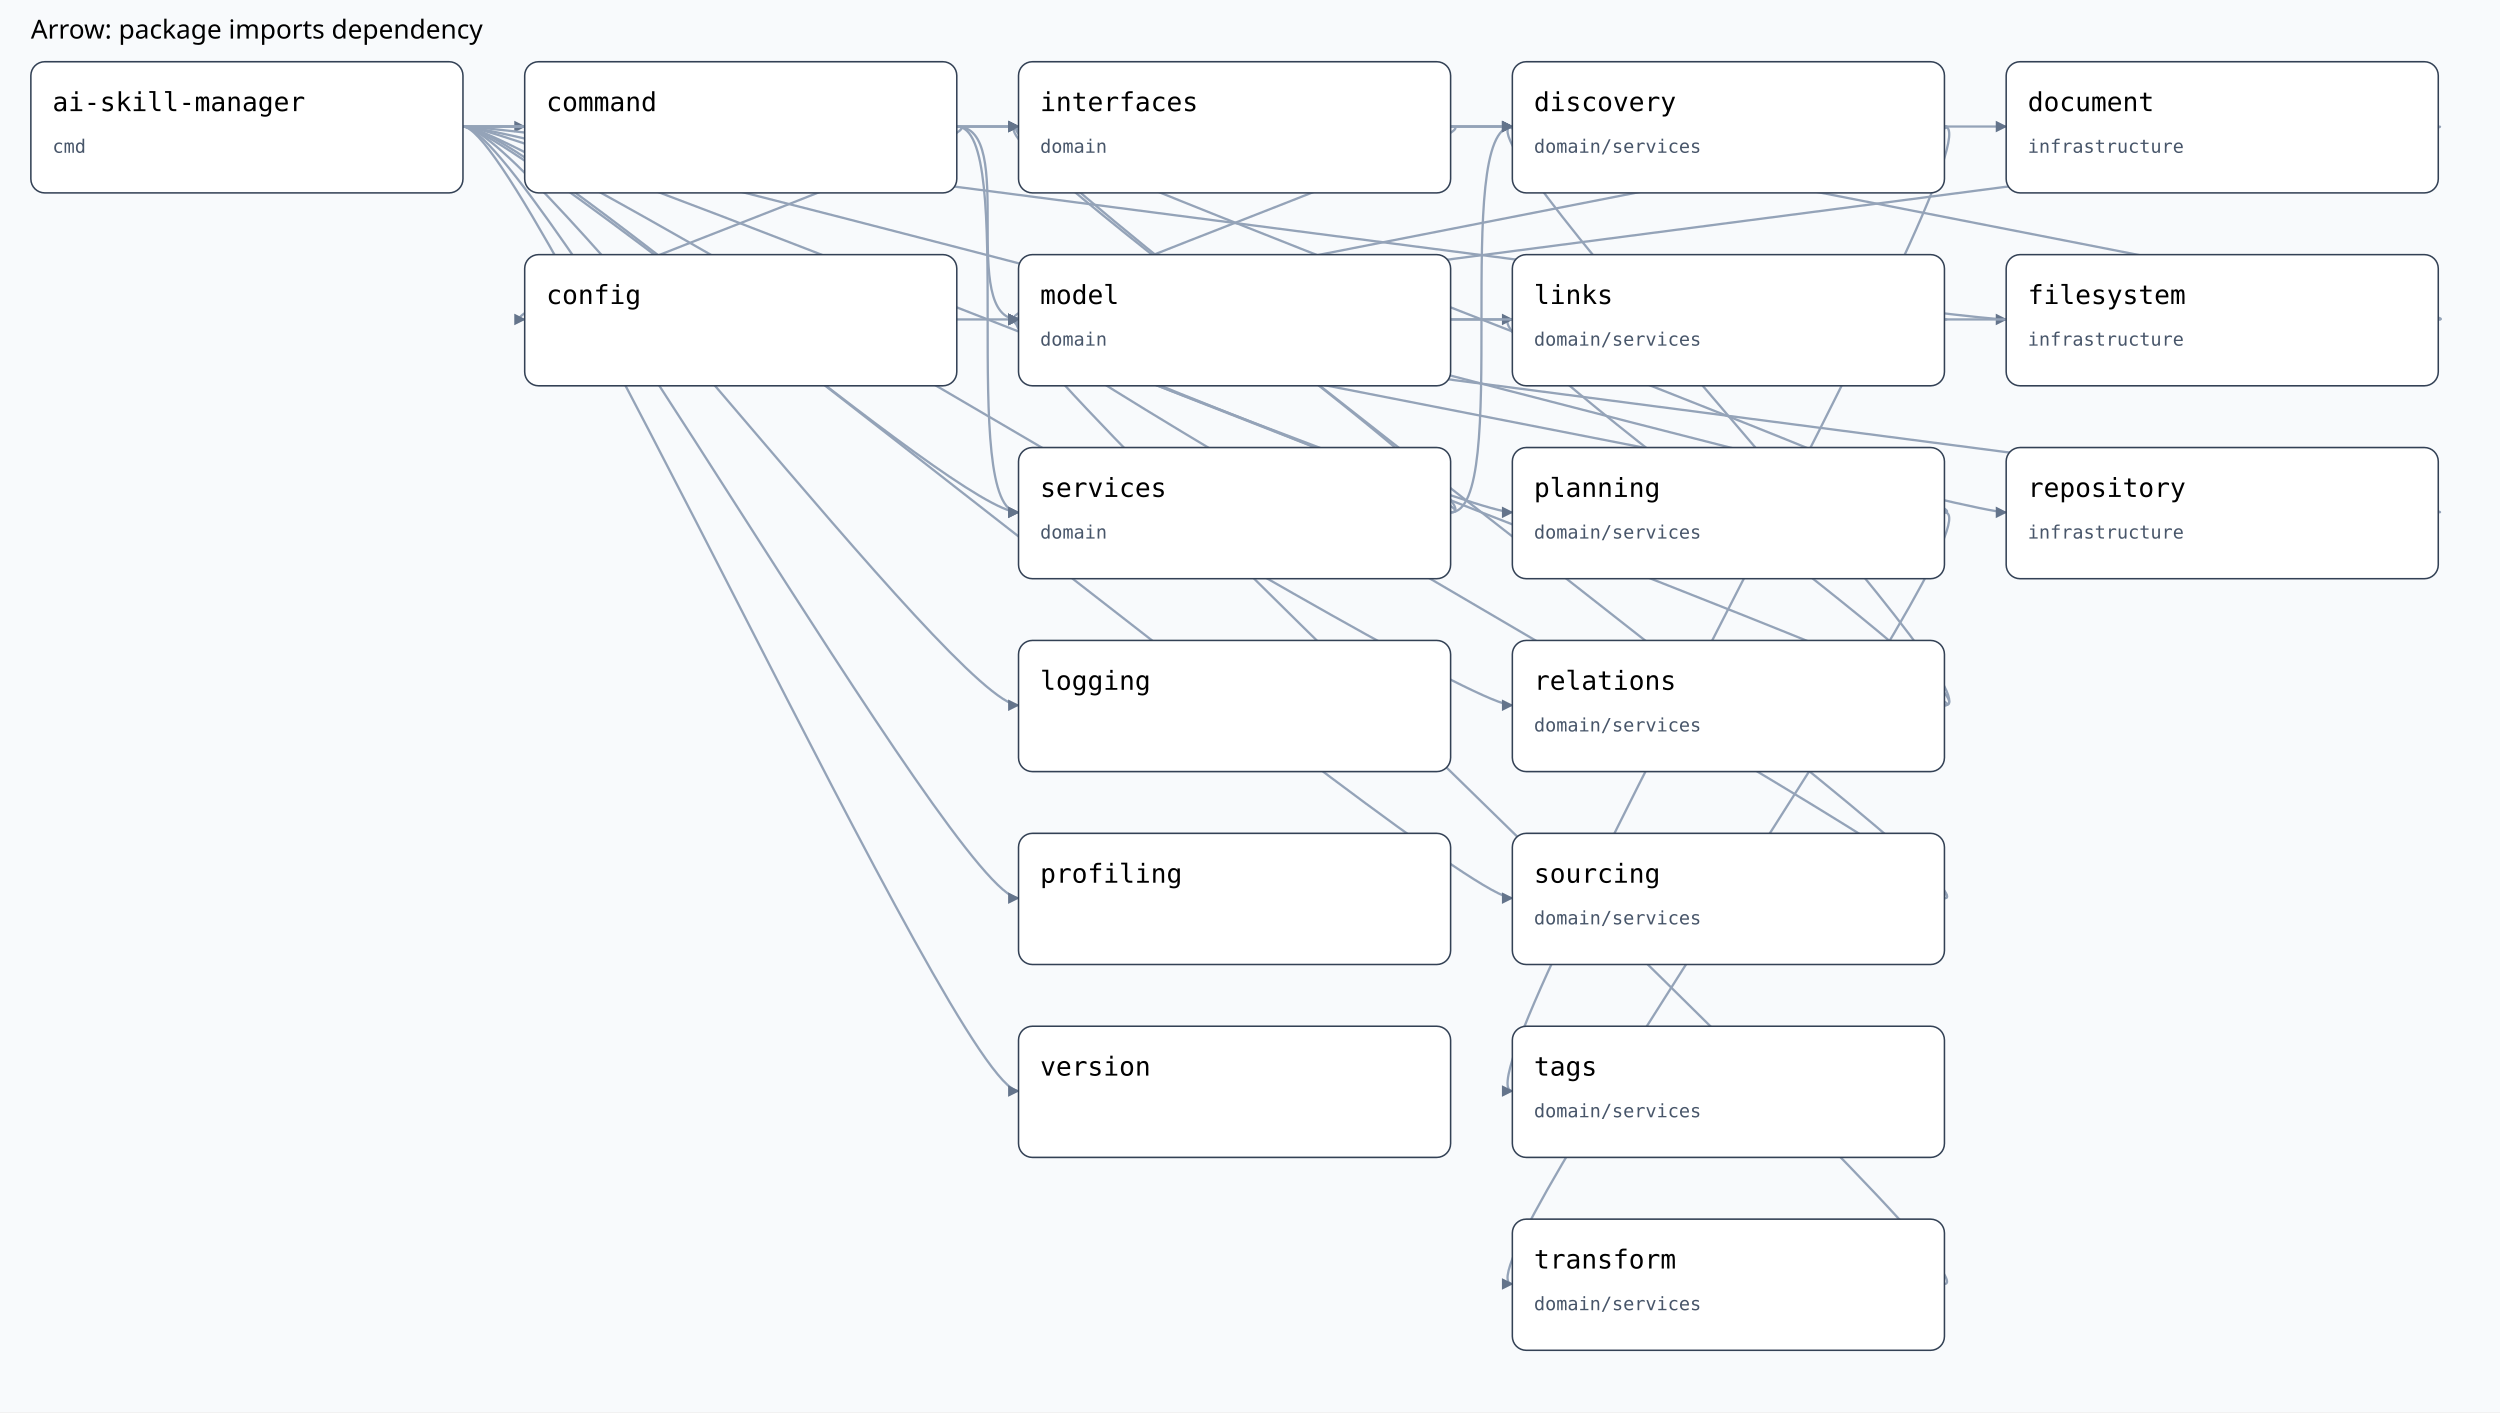
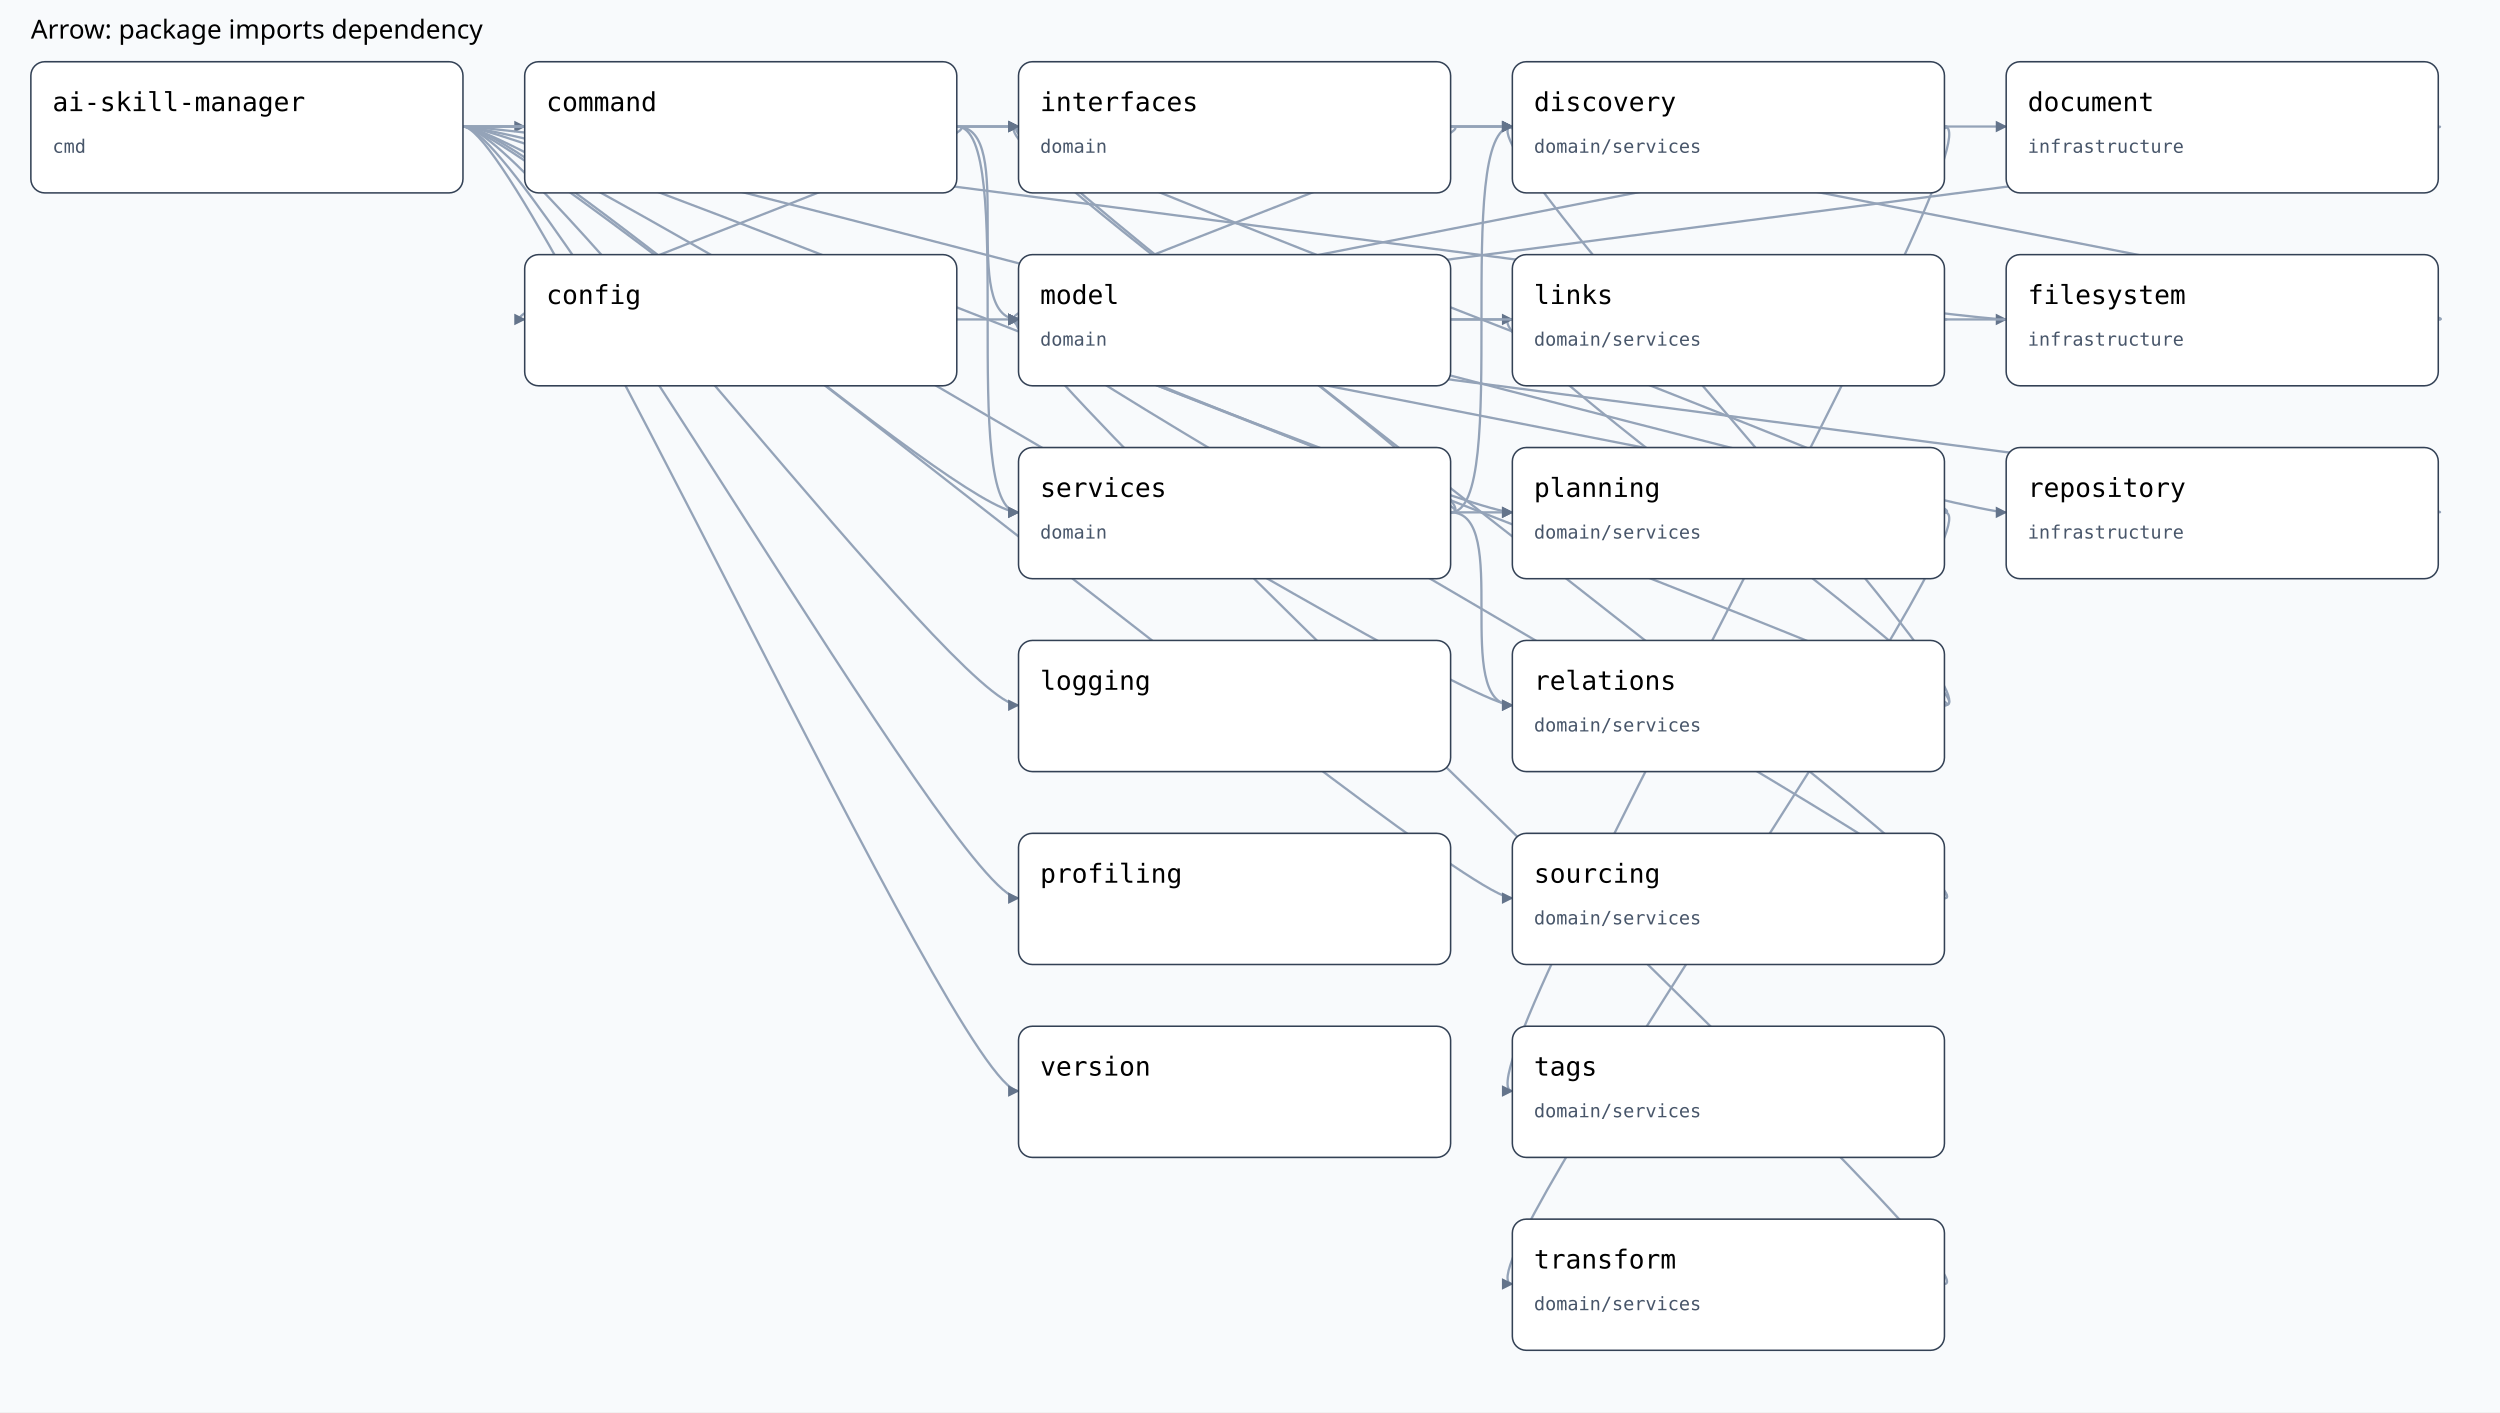
<svg xmlns="http://www.w3.org/2000/svg" viewBox="-20 -40 1620 915" role="img">
  <defs>
    <marker id="arrow" viewBox="0 0 10 10" refX="9" refY="5" markerWidth="5" markerHeight="5" orient="auto-start-reverse">
      <path d="M0 0L10 5L0 10z" fill="#64748b" />
    </marker>
  </defs>
  <rect x="-20" y="-40" width="1620" height="915" fill="#f8fafc" />
  <text x="0" y="-15" font-family="sans-serif" font-size="17">Arrow: package imports dependency</text>
  <path d="M280 42 C320 42 280 42 320 42" fill="none" stroke="#94a3b8" stroke-width="1.5" marker-end="url(#arrow)" />
  <path d="M280 42 C320 42 600 42 640 42" fill="none" stroke="#94a3b8" stroke-width="1.5" marker-end="url(#arrow)" />
  <path d="M280 42 C320 42 600 292 640 292" fill="none" stroke="#94a3b8" stroke-width="1.5" marker-end="url(#arrow)" />
  <path d="M280 42 C320 42 920 42 960 42" fill="none" stroke="#94a3b8" stroke-width="1.5" marker-end="url(#arrow)" />
  <path d="M280 42 C320 42 920 292 960 292" fill="none" stroke="#94a3b8" stroke-width="1.5" marker-end="url(#arrow)" />
  <path d="M280 42 C320 42 920 417 960 417" fill="none" stroke="#94a3b8" stroke-width="1.5" marker-end="url(#arrow)" />
  <path d="M280 42 C320 42 920 542 960 542" fill="none" stroke="#94a3b8" stroke-width="1.5" marker-end="url(#arrow)" />
  <path d="M280 42 C320 42 1240 42 1280 42" fill="none" stroke="#94a3b8" stroke-width="1.5" marker-end="url(#arrow)" />
  <path d="M280 42 C320 42 1240 167 1280 167" fill="none" stroke="#94a3b8" stroke-width="1.5" marker-end="url(#arrow)" />
  <path d="M280 42 C320 42 1240 292 1280 292" fill="none" stroke="#94a3b8" stroke-width="1.5" marker-end="url(#arrow)" />
  <path d="M280 42 C320 42 600 417 640 417" fill="none" stroke="#94a3b8" stroke-width="1.5" marker-end="url(#arrow)" />
  <path d="M280 42 C320 42 600 542 640 542" fill="none" stroke="#94a3b8" stroke-width="1.5" marker-end="url(#arrow)" />
  <path d="M280 42 C320 42 600 667 640 667" fill="none" stroke="#94a3b8" stroke-width="1.5" marker-end="url(#arrow)" />
  <path d="M600 42 C640 42 280 167 320 167" fill="none" stroke="#94a3b8" stroke-width="1.5" marker-end="url(#arrow)" />
  <path d="M600 42 C640 42 600 167 640 167" fill="none" stroke="#94a3b8" stroke-width="1.5" marker-end="url(#arrow)" />
  <path d="M600 42 C640 42 600 292 640 292" fill="none" stroke="#94a3b8" stroke-width="1.5" marker-end="url(#arrow)" />
  <path d="M600 167 C640 167 600 167 640 167" fill="none" stroke="#94a3b8" stroke-width="1.5" marker-end="url(#arrow)" />
  <path d="M920 42 C960 42 600 167 640 167" fill="none" stroke="#94a3b8" stroke-width="1.5" marker-end="url(#arrow)" />
  <path d="M920 292 C960 292 600 42 640 42" fill="none" stroke="#94a3b8" stroke-width="1.5" marker-end="url(#arrow)" />
  <path d="M920 292 C960 292 600 167 640 167" fill="none" stroke="#94a3b8" stroke-width="1.5" marker-end="url(#arrow)" />
  <path d="M920 292 C960 292 920 42 960 42" fill="none" stroke="#94a3b8" stroke-width="1.5" marker-end="url(#arrow)" />
+   <path d="M920 292 C960 292 920 292 960 292" fill="none" stroke="#94a3b8" stroke-width="1.5" marker-end="url(#arrow)" />
+   <path d="M920 292 C960 292 920 417 960 417" fill="none" stroke="#94a3b8" stroke-width="1.5" marker-end="url(#arrow)" />
  <path d="M1240 42 C1280 42 600 42 640 42" fill="none" stroke="#94a3b8" stroke-width="1.5" marker-end="url(#arrow)" />
  <path d="M1240 42 C1280 42 600 167 640 167" fill="none" stroke="#94a3b8" stroke-width="1.5" marker-end="url(#arrow)" />
  <path d="M1240 42 C1280 42 920 667 960 667" fill="none" stroke="#94a3b8" stroke-width="1.5" marker-end="url(#arrow)" />
  <path d="M1240 167 C1280 167 600 167 640 167" fill="none" stroke="#94a3b8" stroke-width="1.5" marker-end="url(#arrow)" />
  <path d="M1240 292 C1280 292 600 42 640 42" fill="none" stroke="#94a3b8" stroke-width="1.5" marker-end="url(#arrow)" />
  <path d="M1240 292 C1280 292 600 167 640 167" fill="none" stroke="#94a3b8" stroke-width="1.5" marker-end="url(#arrow)" />
  <path d="M1240 292 C1280 292 920 792 960 792" fill="none" stroke="#94a3b8" stroke-width="1.5" marker-end="url(#arrow)" />
  <path d="M1240 417 C1280 417 600 167 640 167" fill="none" stroke="#94a3b8" stroke-width="1.5" marker-end="url(#arrow)" />
  <path d="M1240 417 C1280 417 920 42 960 42" fill="none" stroke="#94a3b8" stroke-width="1.5" marker-end="url(#arrow)" />
  <path d="M1240 417 C1280 417 920 167 960 167" fill="none" stroke="#94a3b8" stroke-width="1.5" marker-end="url(#arrow)" />
  <path d="M1240 542 C1280 542 600 42 640 42" fill="none" stroke="#94a3b8" stroke-width="1.5" marker-end="url(#arrow)" />
  <path d="M1240 542 C1280 542 600 167 640 167" fill="none" stroke="#94a3b8" stroke-width="1.5" marker-end="url(#arrow)" />
  <path d="M1240 792 C1280 792 600 167 640 167" fill="none" stroke="#94a3b8" stroke-width="1.5" marker-end="url(#arrow)" />
  <path d="M1560 42 C1600 42 600 167 640 167" fill="none" stroke="#94a3b8" stroke-width="1.5" marker-end="url(#arrow)" />
  <path d="M1560 167 C1600 167 600 167 640 167" fill="none" stroke="#94a3b8" stroke-width="1.5" marker-end="url(#arrow)" />
  <path d="M1560 167 C1600 167 920 42 960 42" fill="none" stroke="#94a3b8" stroke-width="1.5" marker-end="url(#arrow)" />
  <path d="M1560 292 C1600 292 600 167 640 167" fill="none" stroke="#94a3b8" stroke-width="1.5" marker-end="url(#arrow)" />
  <g>
    <rect x="0" y="0" width="280" height="85" rx="9" fill="white" stroke="#334155" />
    <text x="14" y="32" font-family="monospace" font-size="17">ai-skill-manager</text>
    <text x="14" y="59" font-family="monospace" font-size="12" fill="#475569">cmd</text>
  </g>
  <g>
    <rect x="320" y="0" width="280" height="85" rx="9" fill="white" stroke="#334155" />
    <text x="334" y="32" font-family="monospace" font-size="17">command</text>
    <text x="334" y="59" font-family="monospace" font-size="12" fill="#475569" />
  </g>
  <g>
    <rect x="320" y="125" width="280" height="85" rx="9" fill="white" stroke="#334155" />
    <text x="334" y="157" font-family="monospace" font-size="17">config</text>
    <text x="334" y="184" font-family="monospace" font-size="12" fill="#475569" />
  </g>
  <g>
    <rect x="640" y="0" width="280" height="85" rx="9" fill="white" stroke="#334155" />
    <text x="654" y="32" font-family="monospace" font-size="17">interfaces</text>
    <text x="654" y="59" font-family="monospace" font-size="12" fill="#475569">domain</text>
  </g>
  <g>
    <rect x="640" y="125" width="280" height="85" rx="9" fill="white" stroke="#334155" />
    <text x="654" y="157" font-family="monospace" font-size="17">model</text>
    <text x="654" y="184" font-family="monospace" font-size="12" fill="#475569">domain</text>
  </g>
  <g>
    <rect x="640" y="250" width="280" height="85" rx="9" fill="white" stroke="#334155" />
    <text x="654" y="282" font-family="monospace" font-size="17">services</text>
    <text x="654" y="309" font-family="monospace" font-size="12" fill="#475569">domain</text>
  </g>
  <g>
    <rect x="960" y="0" width="280" height="85" rx="9" fill="white" stroke="#334155" />
    <text x="974" y="32" font-family="monospace" font-size="17">discovery</text>
    <text x="974" y="59" font-family="monospace" font-size="12" fill="#475569">domain/services</text>
  </g>
  <g>
    <rect x="960" y="125" width="280" height="85" rx="9" fill="white" stroke="#334155" />
    <text x="974" y="157" font-family="monospace" font-size="17">links</text>
    <text x="974" y="184" font-family="monospace" font-size="12" fill="#475569">domain/services</text>
  </g>
  <g>
    <rect x="960" y="250" width="280" height="85" rx="9" fill="white" stroke="#334155" />
    <text x="974" y="282" font-family="monospace" font-size="17">planning</text>
    <text x="974" y="309" font-family="monospace" font-size="12" fill="#475569">domain/services</text>
  </g>
  <g>
    <rect x="960" y="375" width="280" height="85" rx="9" fill="white" stroke="#334155" />
    <text x="974" y="407" font-family="monospace" font-size="17">relations</text>
    <text x="974" y="434" font-family="monospace" font-size="12" fill="#475569">domain/services</text>
  </g>
  <g>
    <rect x="960" y="500" width="280" height="85" rx="9" fill="white" stroke="#334155" />
    <text x="974" y="532" font-family="monospace" font-size="17">sourcing</text>
    <text x="974" y="559" font-family="monospace" font-size="12" fill="#475569">domain/services</text>
  </g>
  <g>
    <rect x="960" y="625" width="280" height="85" rx="9" fill="white" stroke="#334155" />
    <text x="974" y="657" font-family="monospace" font-size="17">tags</text>
    <text x="974" y="684" font-family="monospace" font-size="12" fill="#475569">domain/services</text>
  </g>
  <g>
    <rect x="960" y="750" width="280" height="85" rx="9" fill="white" stroke="#334155" />
    <text x="974" y="782" font-family="monospace" font-size="17">transform</text>
    <text x="974" y="809" font-family="monospace" font-size="12" fill="#475569">domain/services</text>
  </g>
  <g>
    <rect x="1280" y="0" width="280" height="85" rx="9" fill="white" stroke="#334155" />
    <text x="1294" y="32" font-family="monospace" font-size="17">document</text>
    <text x="1294" y="59" font-family="monospace" font-size="12" fill="#475569">infrastructure</text>
  </g>
  <g>
    <rect x="1280" y="125" width="280" height="85" rx="9" fill="white" stroke="#334155" />
    <text x="1294" y="157" font-family="monospace" font-size="17">filesystem</text>
    <text x="1294" y="184" font-family="monospace" font-size="12" fill="#475569">infrastructure</text>
  </g>
  <g>
    <rect x="1280" y="250" width="280" height="85" rx="9" fill="white" stroke="#334155" />
    <text x="1294" y="282" font-family="monospace" font-size="17">repository</text>
    <text x="1294" y="309" font-family="monospace" font-size="12" fill="#475569">infrastructure</text>
  </g>
  <g>
    <rect x="640" y="375" width="280" height="85" rx="9" fill="white" stroke="#334155" />
    <text x="654" y="407" font-family="monospace" font-size="17">logging</text>
    <text x="654" y="434" font-family="monospace" font-size="12" fill="#475569" />
  </g>
  <g>
    <rect x="640" y="500" width="280" height="85" rx="9" fill="white" stroke="#334155" />
    <text x="654" y="532" font-family="monospace" font-size="17">profiling</text>
    <text x="654" y="559" font-family="monospace" font-size="12" fill="#475569" />
  </g>
  <g>
    <rect x="640" y="625" width="280" height="85" rx="9" fill="white" stroke="#334155" />
    <text x="654" y="657" font-family="monospace" font-size="17">version</text>
    <text x="654" y="684" font-family="monospace" font-size="12" fill="#475569" />
  </g>
</svg>
